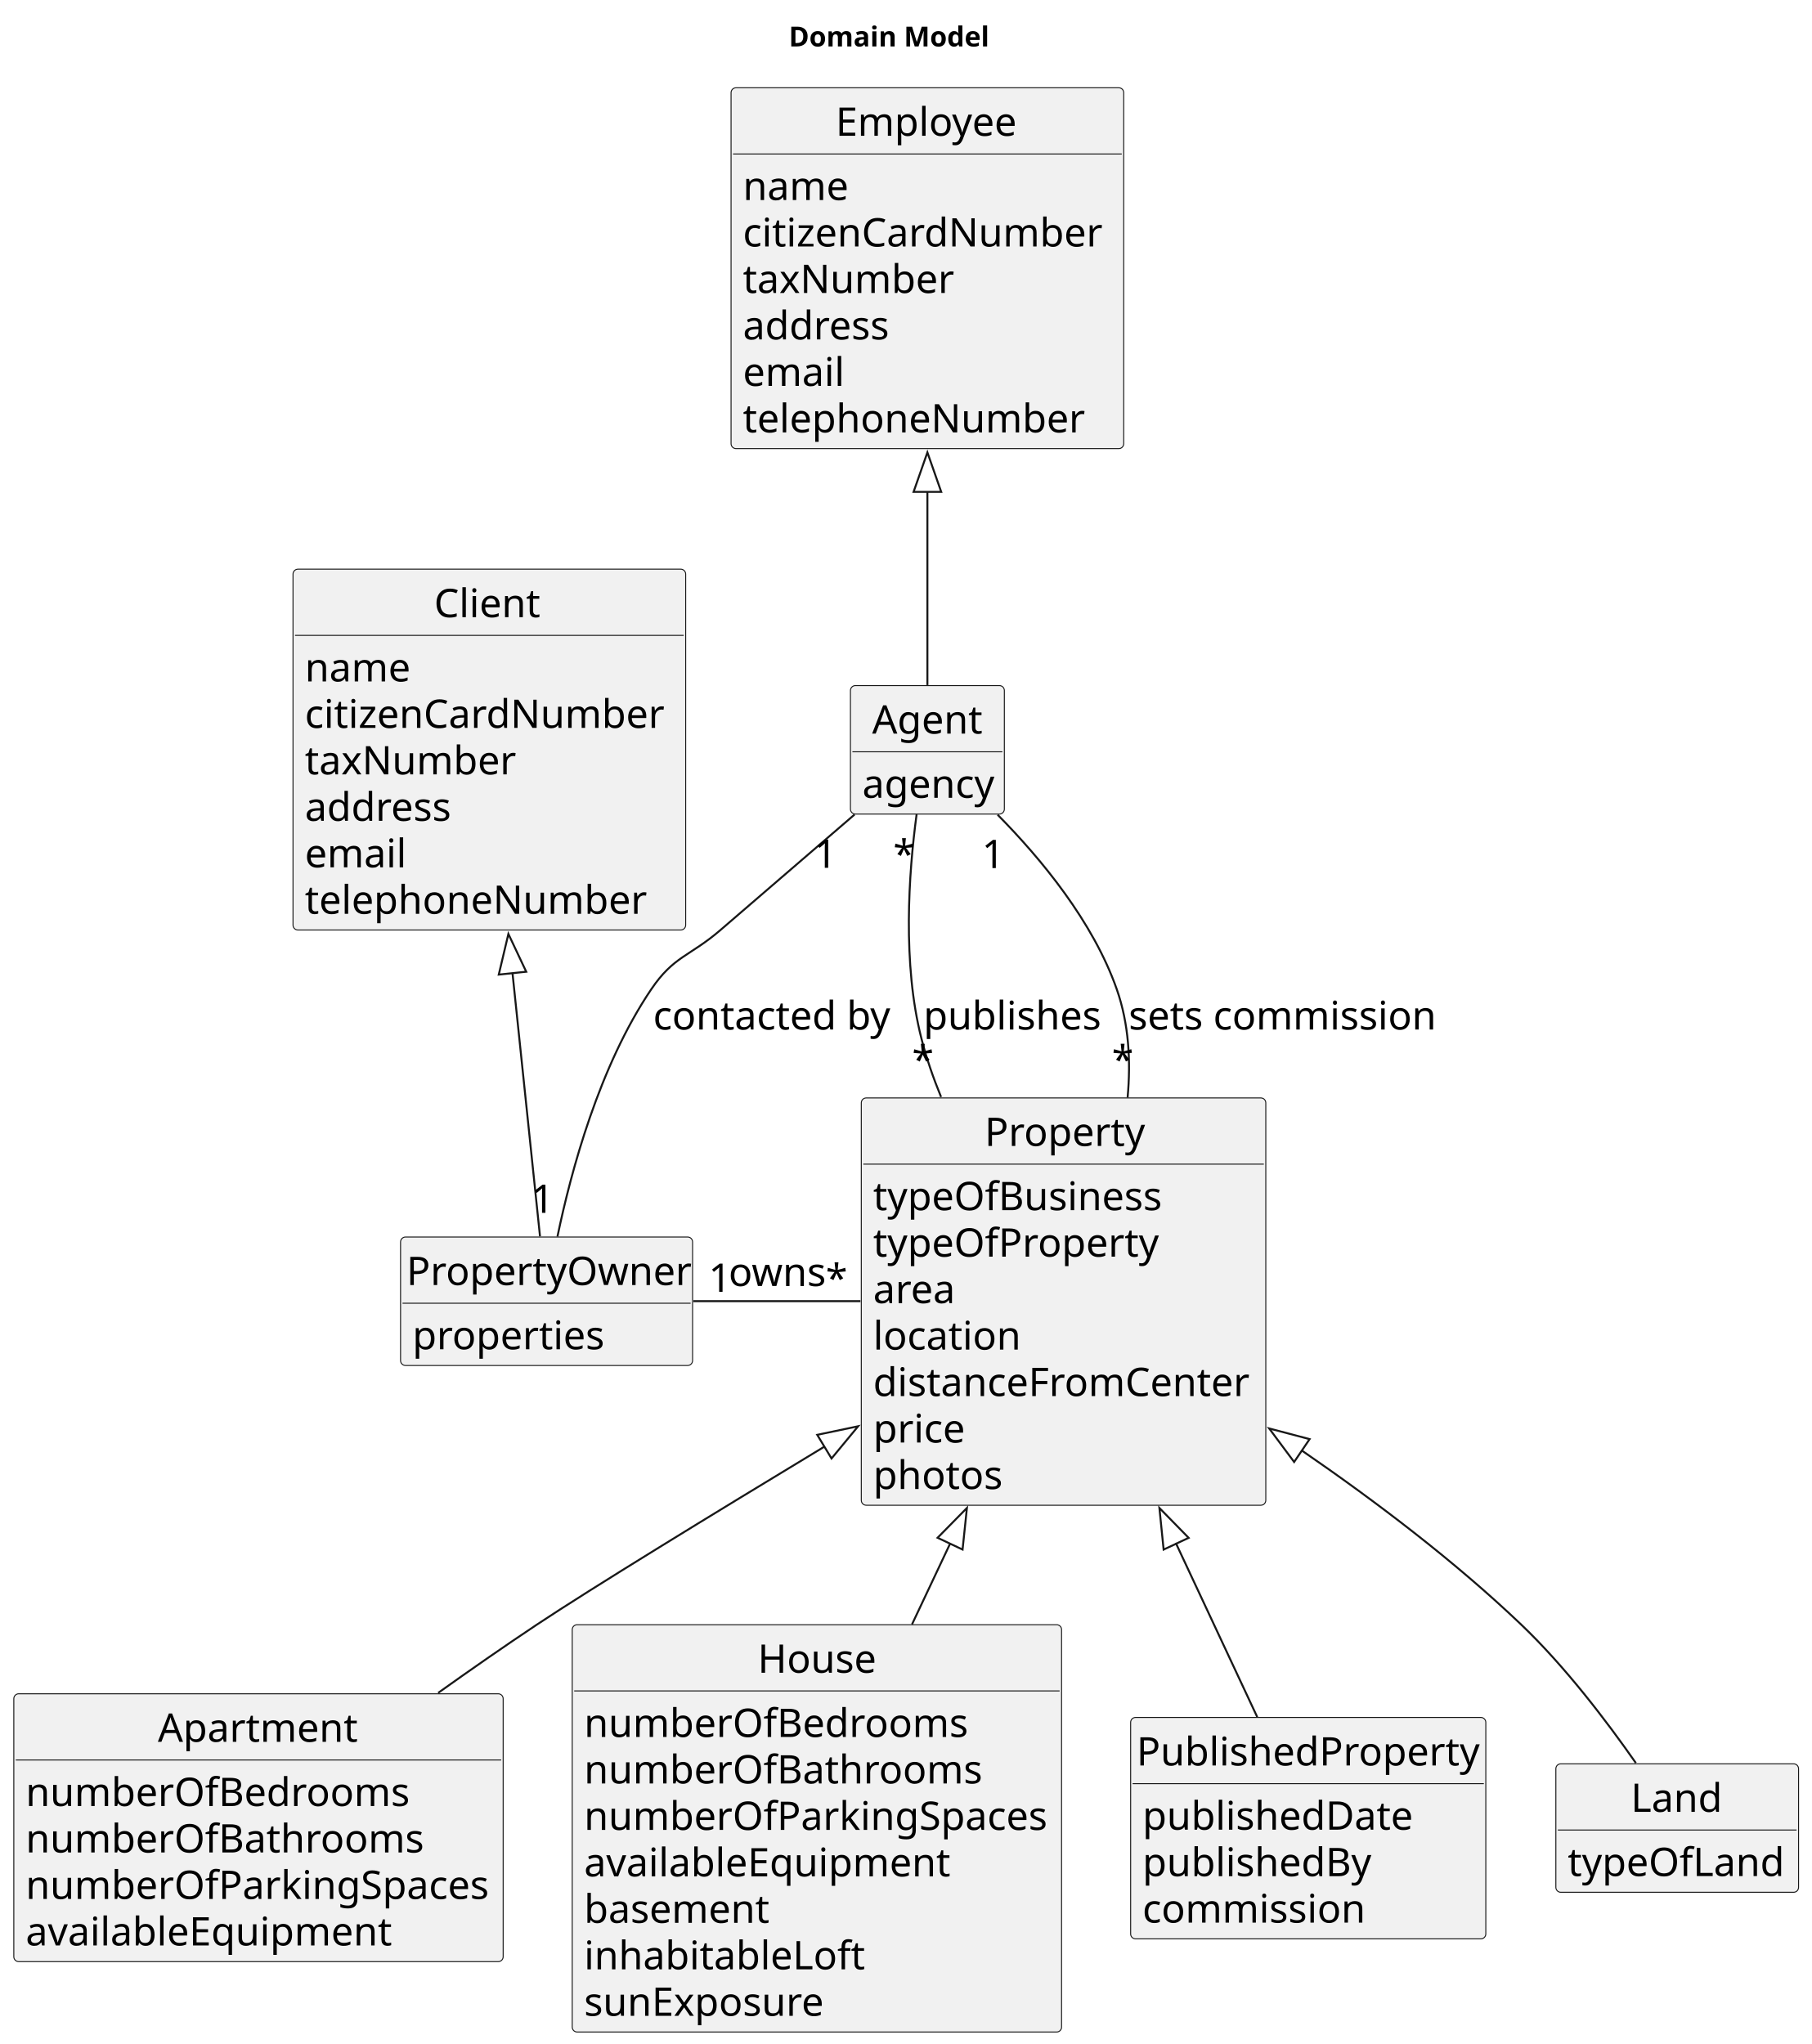
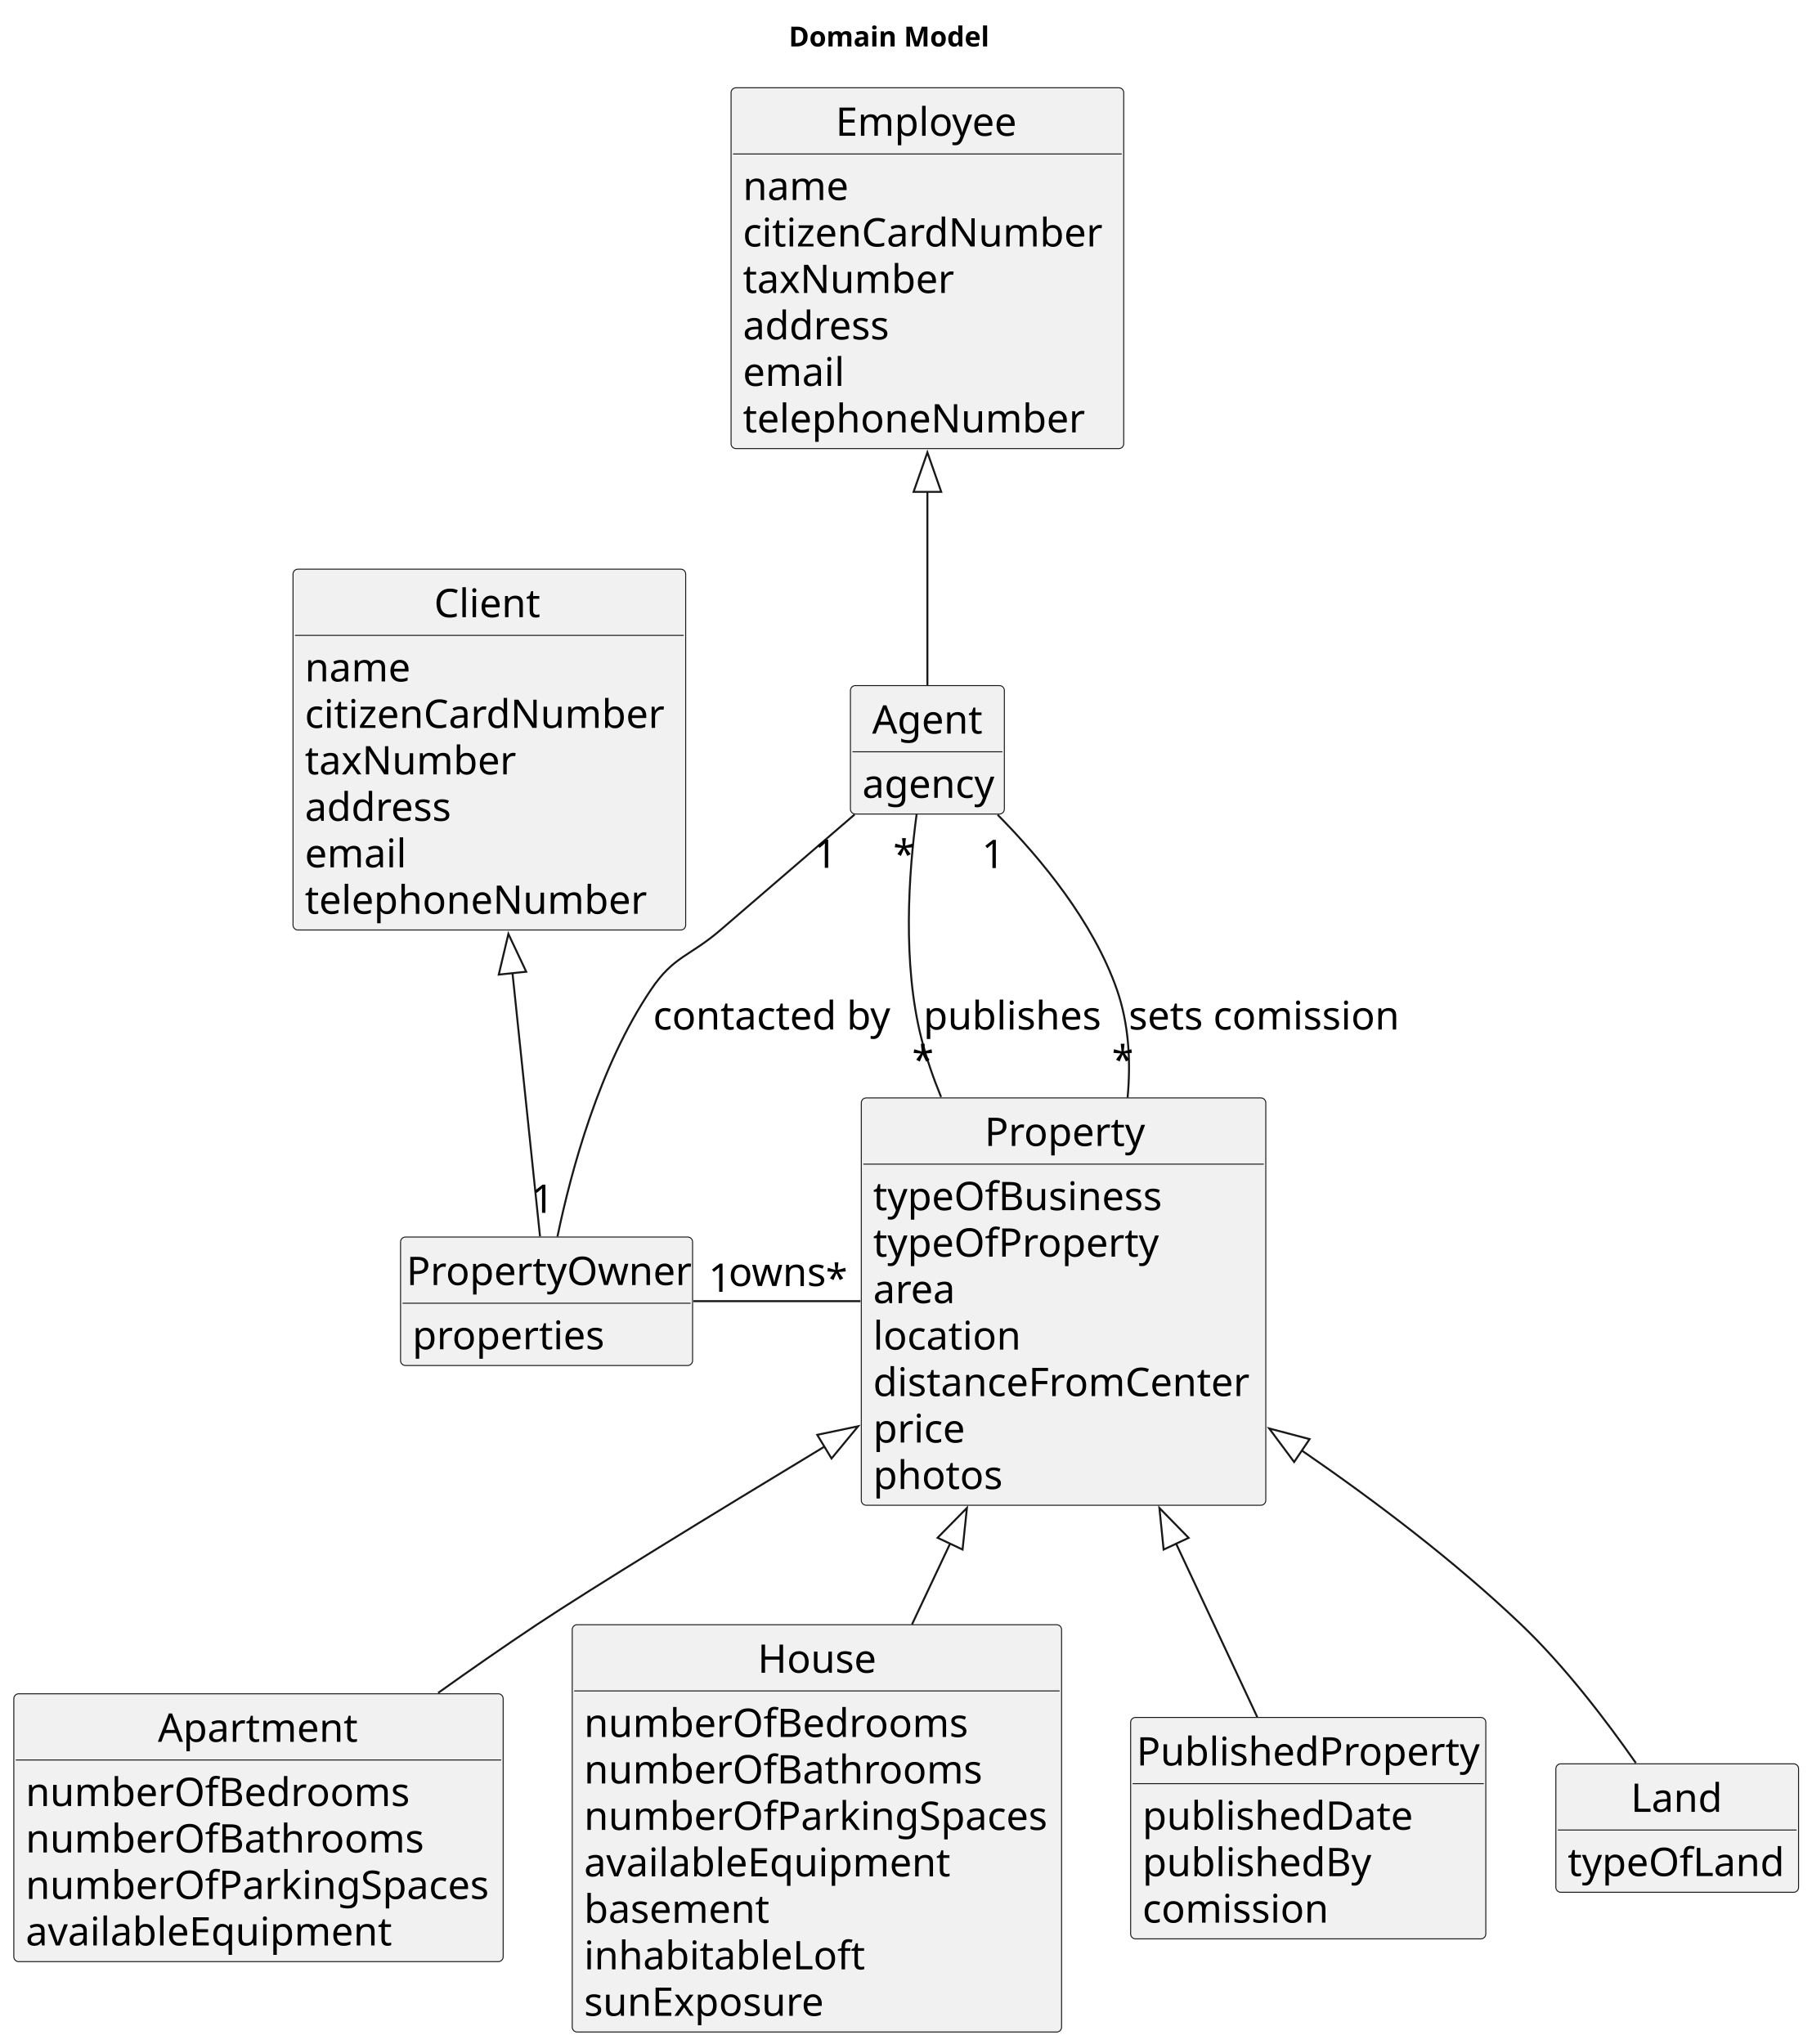
<svg xmlns="http://www.w3.org/2000/svg" contentStyleType="text/css" height="1036px" preserveAspectRatio="none" style="width:918px;height:1036px;background:#FFFFFF;" version="1.1" viewBox="0 0 918 1036" width="918px" zoomAndPan="magnify">
  <defs />
  <g>
    <text fill="#000000" font-family="sans-serif" font-size="14" font-weight="bold" lengthAdjust="spacing" textLength="105" x="399.75" y="23.535">Domain Model</text>
    <g id="elem_Client">
      <rect codeLine="10" fill="#F1F1F1" height="182.883" id="Client" rx="2.5" ry="2.5" style="stroke:#181818;stroke-width:0.5;" width="199" x="148.5" y="288.488" />
      <text fill="#000000" font-family="sans-serif" font-size="20" lengthAdjust="spacing" textLength="56" x="220" y="312.824">Client</text>
      <line style="stroke:#181818;stroke-width:0.5;" x1="149.5" x2="346.5" y1="322.043" y2="322.043" />
      <text fill="#000000" font-family="sans-serif" font-size="20" lengthAdjust="spacing" textLength="53" x="154.5" y="345.379">name</text>
      <text fill="#000000" font-family="sans-serif" font-size="20" lengthAdjust="spacing" textLength="187" x="154.5" y="368.934">citizenCardNumber</text>
      <text fill="#000000" font-family="sans-serif" font-size="20" lengthAdjust="spacing" textLength="108" x="154.5" y="392.488">taxNumber</text>
      <text fill="#000000" font-family="sans-serif" font-size="20" lengthAdjust="spacing" textLength="76" x="154.5" y="416.043">address</text>
      <text fill="#000000" font-family="sans-serif" font-size="20" lengthAdjust="spacing" textLength="53" x="154.5" y="439.598">email</text>
      <text fill="#000000" font-family="sans-serif" font-size="20" lengthAdjust="spacing" textLength="173" x="154.5" y="463.152">telephoneNumber</text>
    </g>
    <g id="elem_PropertyOwner">
      <rect codeLine="19" fill="#F1F1F1" height="65.109" id="PropertyOwner" rx="2.5" ry="2.5" style="stroke:#181818;stroke-width:0.5;" width="148" x="203" y="626.988" />
      <text fill="#000000" font-family="sans-serif" font-size="20" lengthAdjust="spacing" textLength="142" x="206" y="651.324">PropertyOwner</text>
      <line style="stroke:#181818;stroke-width:0.5;" x1="204" x2="350" y1="660.543" y2="660.543" />
      <text fill="#000000" font-family="sans-serif" font-size="20" lengthAdjust="spacing" textLength="99" x="209" y="683.879">properties</text>
    </g>
    <g id="elem_Employee">
      <rect codeLine="23" fill="#F1F1F1" height="182.883" id="Employee" rx="2.5" ry="2.5" style="stroke:#181818;stroke-width:0.5;" width="199" x="370.5" y="44.488" />
      <text fill="#000000" font-family="sans-serif" font-size="20" lengthAdjust="spacing" textLength="93" x="423.5" y="68.824">Employee</text>
      <line style="stroke:#181818;stroke-width:0.5;" x1="371.5" x2="568.5" y1="78.043" y2="78.043" />
      <text fill="#000000" font-family="sans-serif" font-size="20" lengthAdjust="spacing" textLength="53" x="376.5" y="101.379">name</text>
      <text fill="#000000" font-family="sans-serif" font-size="20" lengthAdjust="spacing" textLength="187" x="376.5" y="124.934">citizenCardNumber</text>
      <text fill="#000000" font-family="sans-serif" font-size="20" lengthAdjust="spacing" textLength="108" x="376.5" y="148.488">taxNumber</text>
      <text fill="#000000" font-family="sans-serif" font-size="20" lengthAdjust="spacing" textLength="76" x="376.5" y="172.043">address</text>
      <text fill="#000000" font-family="sans-serif" font-size="20" lengthAdjust="spacing" textLength="53" x="376.5" y="195.598">email</text>
      <text fill="#000000" font-family="sans-serif" font-size="20" lengthAdjust="spacing" textLength="173" x="376.5" y="219.152">telephoneNumber</text>
    </g>
    <g id="elem_Agent">
      <rect codeLine="32" fill="#F1F1F1" height="65.109" id="Agent" rx="2.5" ry="2.5" style="stroke:#181818;stroke-width:0.5;" width="78" x="431" y="347.488" />
      <text fill="#000000" font-family="sans-serif" font-size="20" lengthAdjust="spacing" textLength="56" x="442" y="371.824">Agent</text>
      <line style="stroke:#181818;stroke-width:0.5;" x1="432" x2="508" y1="381.043" y2="381.043" />
      <text fill="#000000" font-family="sans-serif" font-size="20" lengthAdjust="spacing" textLength="66" x="437" y="404.379">agency</text>
    </g>
    <g id="elem_Property">
      <rect codeLine="52" fill="#F1F1F1" height="206.438" id="Property" rx="2.5" ry="2.5" style="stroke:#181818;stroke-width:0.5;" width="205" x="436.5" y="556.488" />
      <text fill="#000000" font-family="sans-serif" font-size="20" lengthAdjust="spacing" textLength="80" x="499" y="580.824">Property</text>
      <line style="stroke:#181818;stroke-width:0.5;" x1="437.5" x2="640.5" y1="590.043" y2="590.043" />
      <text fill="#000000" font-family="sans-serif" font-size="20" lengthAdjust="spacing" textLength="147" x="442.5" y="613.379">typeOfBusiness</text>
      <text fill="#000000" font-family="sans-serif" font-size="20" lengthAdjust="spacing" textLength="144" x="442.5" y="636.934">typeOfProperty</text>
      <text fill="#000000" font-family="sans-serif" font-size="20" lengthAdjust="spacing" textLength="41" x="442.5" y="660.488">area</text>
      <text fill="#000000" font-family="sans-serif" font-size="20" lengthAdjust="spacing" textLength="76" x="442.5" y="684.043">location</text>
      <text fill="#000000" font-family="sans-serif" font-size="20" lengthAdjust="spacing" textLength="193" x="442.5" y="707.598">distanceFromCenter</text>
      <text fill="#000000" font-family="sans-serif" font-size="20" lengthAdjust="spacing" textLength="48" x="442.5" y="731.152">price</text>
      <text fill="#000000" font-family="sans-serif" font-size="20" lengthAdjust="spacing" textLength="66" x="442.5" y="754.707">photos</text>
    </g>
    <g id="elem_Apartment">
      <rect codeLine="62" fill="#F1F1F1" height="135.773" id="Apartment" rx="2.5" ry="2.5" style="stroke:#181818;stroke-width:0.5;" width="248" x="7" y="858.488" />
      <text fill="#000000" font-family="sans-serif" font-size="20" lengthAdjust="spacing" textLength="102" x="80" y="882.824">Apartment</text>
      <line style="stroke:#181818;stroke-width:0.5;" x1="8" x2="254" y1="892.043" y2="892.043" />
      <text fill="#000000" font-family="sans-serif" font-size="20" lengthAdjust="spacing" textLength="195" x="13" y="915.379">numberOfBedrooms</text>
      <text fill="#000000" font-family="sans-serif" font-size="20" lengthAdjust="spacing" textLength="201" x="13" y="938.934">numberOfBathrooms</text>
      <text fill="#000000" font-family="sans-serif" font-size="20" lengthAdjust="spacing" textLength="236" x="13" y="962.488">numberOfParkingSpaces</text>
      <text fill="#000000" font-family="sans-serif" font-size="20" lengthAdjust="spacing" textLength="189" x="13" y="986.043">availableEquipment</text>
    </g>
    <g id="elem_House">
      <rect codeLine="69" fill="#F1F1F1" height="206.438" id="House" rx="2.5" ry="2.5" style="stroke:#181818;stroke-width:0.5;" width="248" x="290" y="823.488" />
      <text fill="#000000" font-family="sans-serif" font-size="20" lengthAdjust="spacing" textLength="60" x="384" y="847.824">House</text>
      <line style="stroke:#181818;stroke-width:0.5;" x1="291" x2="537" y1="857.043" y2="857.043" />
      <text fill="#000000" font-family="sans-serif" font-size="20" lengthAdjust="spacing" textLength="195" x="296" y="880.379">numberOfBedrooms</text>
      <text fill="#000000" font-family="sans-serif" font-size="20" lengthAdjust="spacing" textLength="201" x="296" y="903.934">numberOfBathrooms</text>
      <text fill="#000000" font-family="sans-serif" font-size="20" lengthAdjust="spacing" textLength="236" x="296" y="927.488">numberOfParkingSpaces</text>
      <text fill="#000000" font-family="sans-serif" font-size="20" lengthAdjust="spacing" textLength="189" x="296" y="951.043">availableEquipment</text>
      <text fill="#000000" font-family="sans-serif" font-size="20" lengthAdjust="spacing" textLength="94" x="296" y="974.598">basement</text>
      <text fill="#000000" font-family="sans-serif" font-size="20" lengthAdjust="spacing" textLength="145" x="296" y="998.152">inhabitableLoft</text>
      <text fill="#000000" font-family="sans-serif" font-size="20" lengthAdjust="spacing" textLength="123" x="296" y="1021.707">sunExposure</text>
    </g>
    <g id="elem_PublishedProperty">
      <rect codeLine="79" fill="#F1F1F1" height="112.219" id="PublishedProperty" rx="2.5" ry="2.5" style="stroke:#181818;stroke-width:0.5;" width="180" x="573" y="870.488" />
      <text fill="#000000" font-family="sans-serif" font-size="20" lengthAdjust="spacing" textLength="174" x="576" y="894.824">PublishedProperty</text>
      <line style="stroke:#181818;stroke-width:0.5;" x1="574" x2="752" y1="904.043" y2="904.043" />
      <text fill="#000000" font-family="sans-serif" font-size="20" lengthAdjust="spacing" textLength="140" x="579" y="927.379">publishedDate</text>
      <text fill="#000000" font-family="sans-serif" font-size="20" lengthAdjust="spacing" textLength="118" x="579" y="950.934">publishedBy</text>
-       <text fill="#000000" font-family="sans-serif" font-size="20" lengthAdjust="spacing" textLength="116" x="579" y="974.488">commission</text>
+       <text fill="#000000" font-family="sans-serif" font-size="20" lengthAdjust="spacing" textLength="116" x="579" y="974.488">comission</text>
    </g>
    <g id="elem_Land">
      <rect codeLine="85" fill="#F1F1F1" height="65.109" id="Land" rx="2.5" ry="2.5" style="stroke:#181818;stroke-width:0.5;" width="123" x="788.5" y="893.988" />
      <text fill="#000000" font-family="sans-serif" font-size="20" lengthAdjust="spacing" textLength="47" x="826.5" y="918.324">Land</text>
      <line style="stroke:#181818;stroke-width:0.5;" x1="789.5" x2="910.5" y1="927.543" y2="927.543" />
      <text fill="#000000" font-family="sans-serif" font-size="20" lengthAdjust="spacing" textLength="111" x="794.5" y="950.879">typeOfLand</text>
    </g>
    <g id="link_Client_PropertyOwner">
      <path d="M259.73,493.228 C264.77,541.418 270.26,594.038 273.67,626.648 " fill="none" id="Client-backto-PropertyOwner" style="stroke:#181818;stroke-width:1.0;" />
      <polygon fill="none" points="252.77,493.978,257.65,473.358,266.69,492.518,252.77,493.978" style="stroke:#181818;stroke-width:1.0;" />
    </g>
    <g id="link_Employee_Agent">
      <path d="M470,249.278 C470,285.138 470,322.018 470,347.248 " fill="none" id="Employee-backto-Agent" style="stroke:#181818;stroke-width:1.0;" />
      <polygon fill="none" points="463,249.298,470,229.298,477,249.298,463,249.298" style="stroke:#181818;stroke-width:1.0;" />
    </g>
    <g id="link_Property_Apartment">
      <path d="M417.9,733.168 C360.87,767.648 299.44,805.228 272,823.488 C255.65,834.368 238.51,846.298 222.04,858.048 " fill="none" id="Property-backto-Apartment" style="stroke:#181818;stroke-width:1.0;" />
      <polygon fill="none" points="414.17,727.238,434.91,722.898,421.41,739.228,414.17,727.238" style="stroke:#181818;stroke-width:1.0;" />
    </g>
    <g id="link_Property_House">
      <path d="M481.59,782.208 C475.1,795.948 468.55,809.848 462.2,823.308 " fill="none" id="Property-backto-House" style="stroke:#181818;stroke-width:1.0;" />
      <polygon fill="none" points="475.16,779.418,490.03,764.308,487.82,785.388,475.16,779.418" style="stroke:#181818;stroke-width:1.0;" />
    </g>
    <g id="link_Property_PublishedProperty">
      <path d="M595.87,782.018 C610.33,812.918 625.16,844.618 637.19,870.338 " fill="none" id="Property-backto-PublishedProperty" style="stroke:#181818;stroke-width:1.0;" />
      <polygon fill="none" points="589.72,785.398,587.58,764.318,602.4,779.458,589.72,785.398" style="stroke:#181818;stroke-width:1.0;" />
    </g>
    <g id="link_Property_Land">
      <path d="M659.55,735.058 C697.09,760.868 737.42,791.428 771,823.488 C793.2,844.678 814.26,872.398 829.05,893.588 " fill="none" id="Property-backto-Land" style="stroke:#181818;stroke-width:1.0;" />
      <polygon fill="none" points="655.86,741.008,643.21,724.008,663.7,729.418,655.86,741.008" style="stroke:#181818;stroke-width:1.0;" />
    </g>
    <g id="link_Agent_PropertyOwner">
      <path codeLine="89" d="M433.09,412.848 C412.97,430.198 387.63,452.038 365,471.488 C349.46,484.838 341.46,484.508 330,501.488 C303.76,540.348 289.45,593.378 282.51,626.768 " fill="none" id="Agent-PropertyOwner" style="stroke:#181818;stroke-width:1.0;" />
      <text fill="#000000" font-family="sans-serif" font-size="20" lengthAdjust="spacing" textLength="122" x="331" y="521.824">contacted by</text>
      <text fill="#000000" font-family="sans-serif" font-size="20" lengthAdjust="spacing" textLength="13" x="412.629" y="439.847">1</text>
      <text fill="#000000" font-family="sans-serif" font-size="20" lengthAdjust="spacing" textLength="13" x="269.321" y="614.717">1</text>
    </g>
    <g id="link_Agent_Property">
      <path codeLine="90" d="M464.53,412.768 C460.51,442.618 457.26,488.298 467,526.488 C469.52,536.348 472.94,546.278 476.93,556.008 " fill="none" id="Agent-Property" style="stroke:#181818;stroke-width:1.0;" />
      <text fill="#000000" font-family="sans-serif" font-size="20" lengthAdjust="spacing" textLength="93" x="468" y="521.824">publishes</text>
      <text fill="#000000" font-family="sans-serif" font-size="20" lengthAdjust="spacing" textLength="10" x="452.665" y="440.031">*</text>
      <text fill="#000000" font-family="sans-serif" font-size="20" lengthAdjust="spacing" textLength="10" x="462.214" y="544.264">*</text>
    </g>
    <g id="link_Agent_Property">
      <path codeLine="91" d="M505.59,412.958 C527.65,435.288 553.99,467.148 566,501.488 C572.07,518.848 573.16,537.788 571.46,556.308 " fill="none" id="Agent-Property-1" style="stroke:#181818;stroke-width:1.0;" />
-       <text fill="#000000" font-family="sans-serif" font-size="20" lengthAdjust="spacing" textLength="160" x="572" y="521.824">sets commission</text>
+       <text fill="#000000" font-family="sans-serif" font-size="20" lengthAdjust="spacing" textLength="160" x="572" y="521.824">sets comission</text>
      <text fill="#000000" font-family="sans-serif" font-size="20" lengthAdjust="spacing" textLength="13" x="497.59" y="439.976">1</text>
      <text fill="#000000" font-family="sans-serif" font-size="20" lengthAdjust="spacing" textLength="10" x="563.477" y="544.227">*</text>
    </g>
    <g id="link_PropertyOwner_Property">
      <path codeLine="92" d="M351.38,659.488 C377.7,659.488 407.8,659.488 436.07,659.488 " fill="none" id="PropertyOwner-Property" style="stroke:#181818;stroke-width:1.0;" />
      <text fill="#000000" font-family="sans-serif" font-size="20" lengthAdjust="spacing" textLength="49" x="369.25" y="651.824">owns</text>
      <text fill="#000000" font-family="sans-serif" font-size="20" lengthAdjust="spacing" textLength="13" x="359.089" y="654.749">1</text>
      <text fill="#000000" font-family="sans-serif" font-size="20" lengthAdjust="spacing" textLength="10" x="418.481" y="655.02">*</text>
    </g>
  </g>
</svg>
